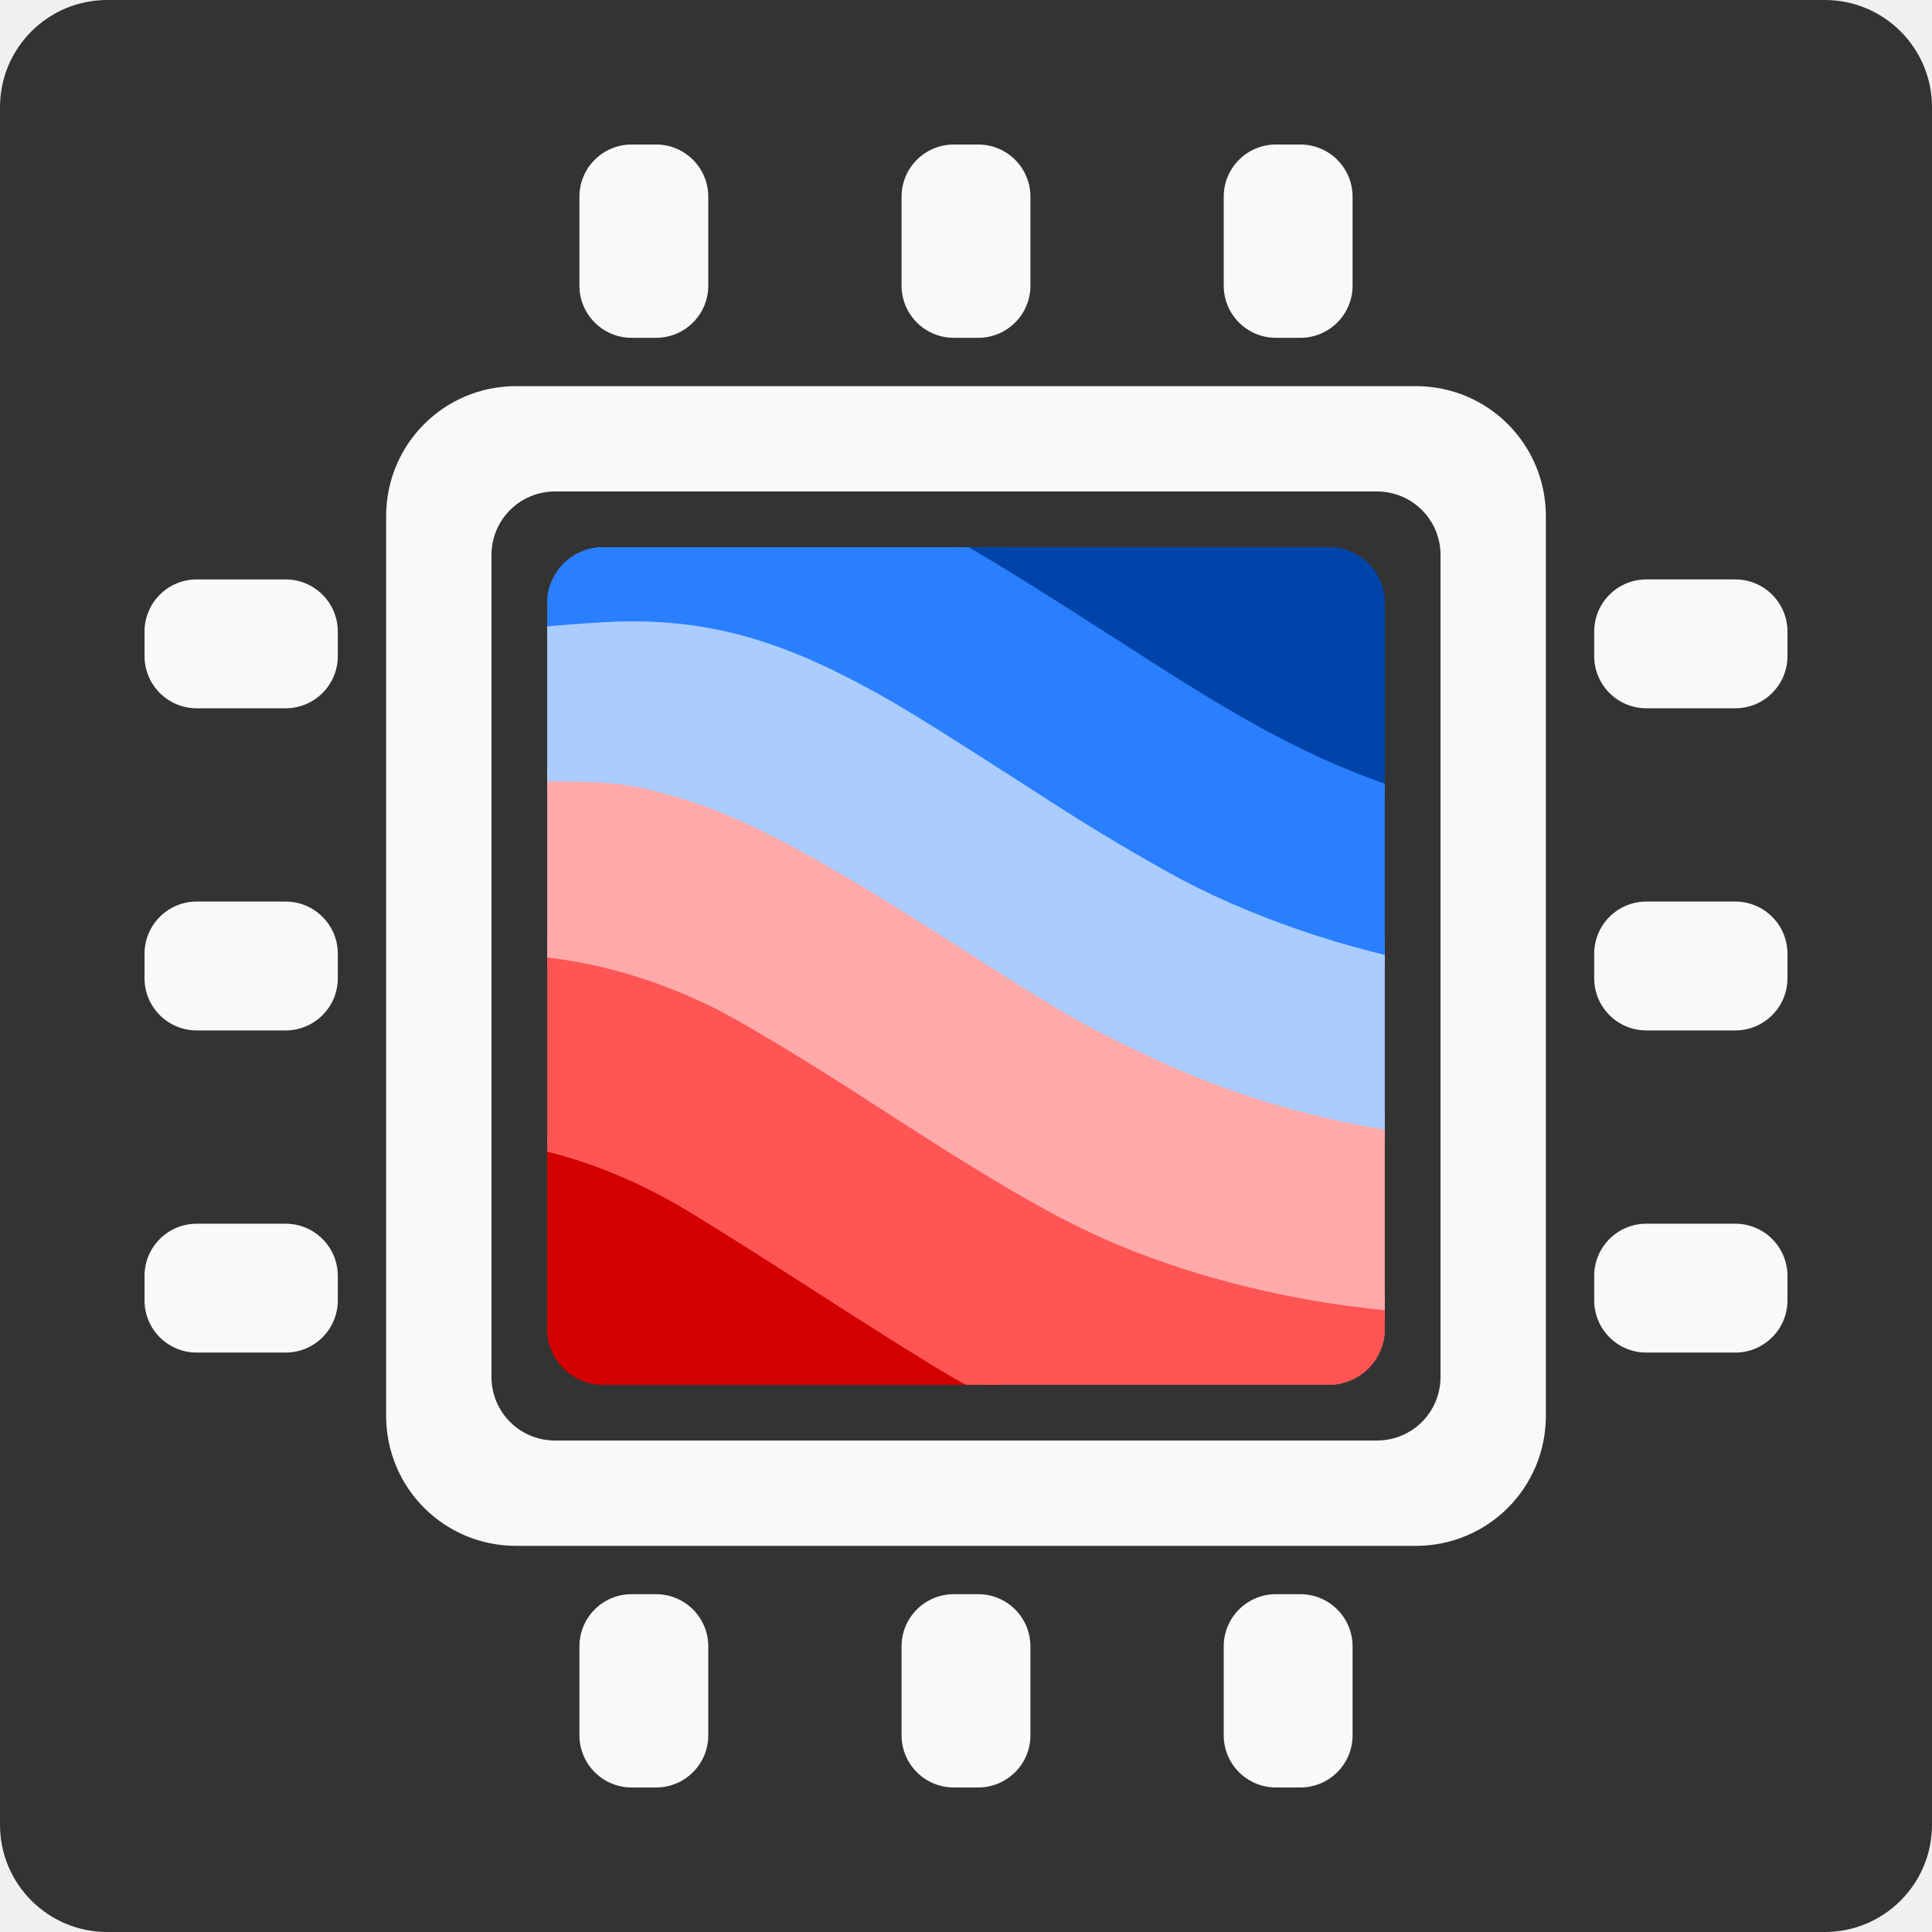
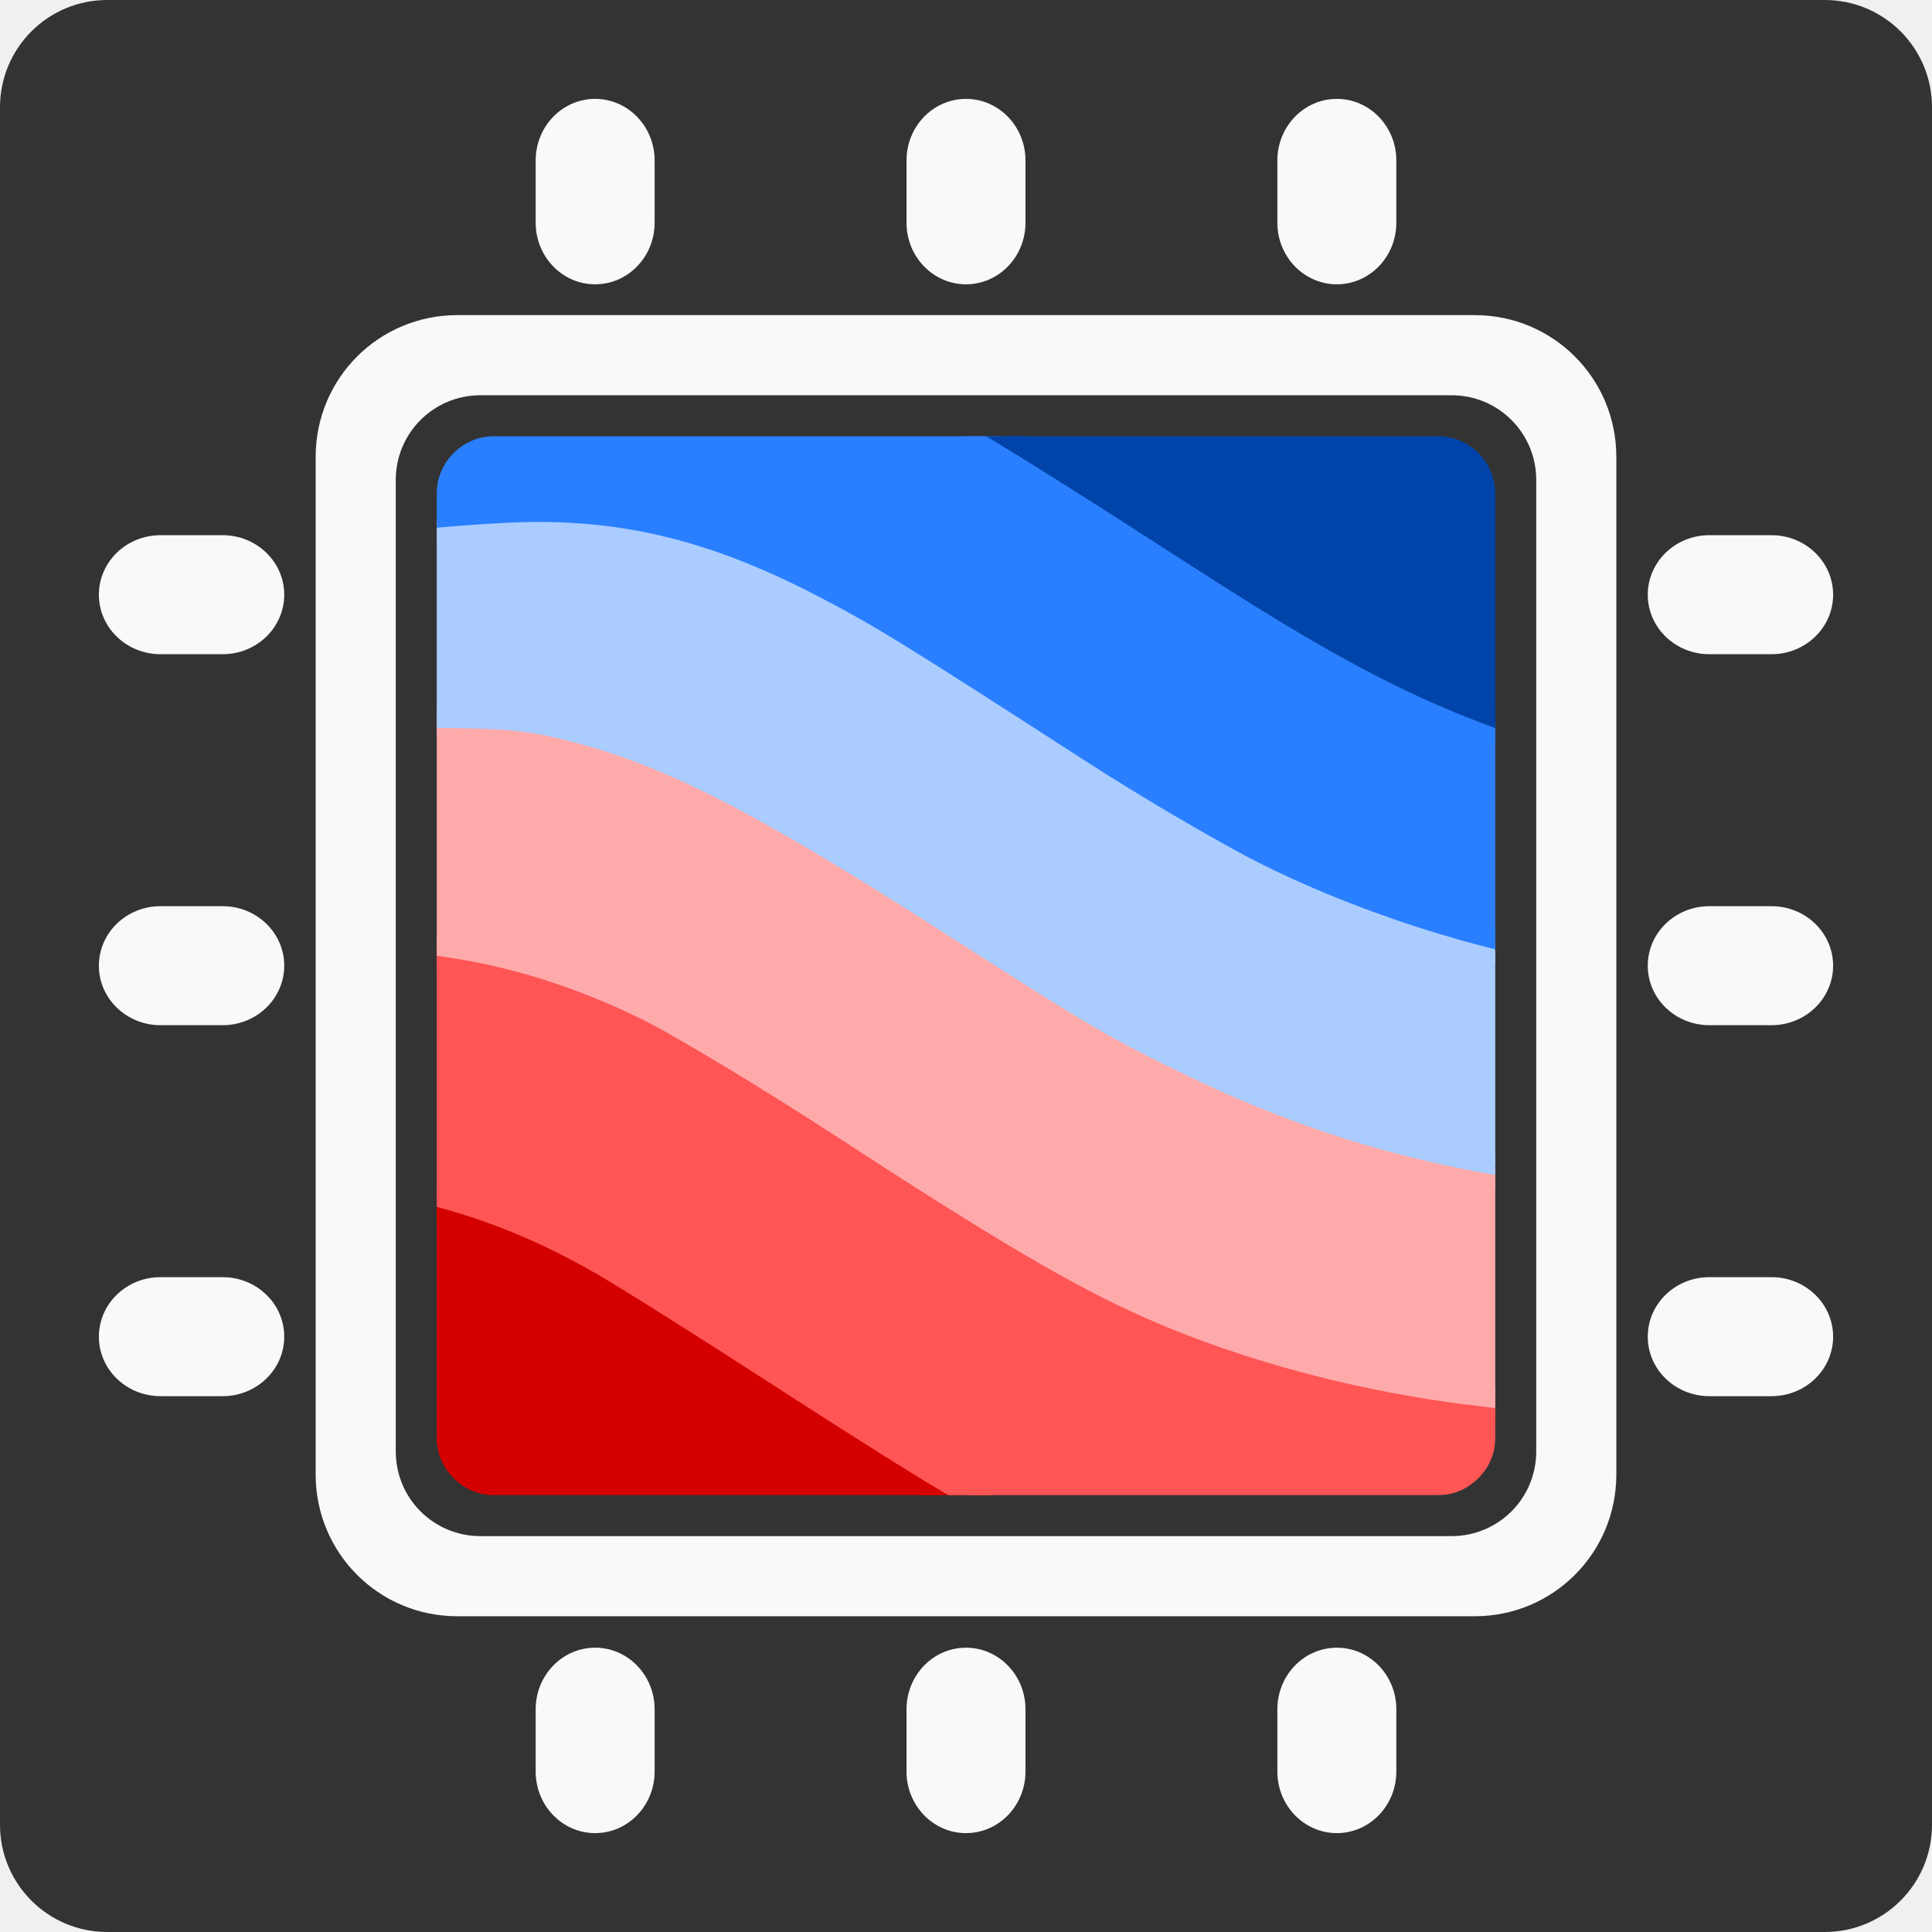
<svg xmlns="http://www.w3.org/2000/svg" width="800" height="800" viewBox="0 0 211.667 211.667" version="1.1" id="svg8">
  <defs id="defs2">
    <clipPath clipPathUnits="userSpaceOnUse" id="clipPath846">
      <path style="fill:none;fill-opacity:1;fill-rule:nonzero;stroke:#ffffff;stroke-width:0.924;stroke-linecap:round;stroke-miterlimit:4;stroke-dasharray:none" d="m -598.054,-154.244 a 70.113,70.113 0 0 1 -70.113,70.113 70.113,70.113 0 0 1 -70.113,-70.113 70.113,70.113 0 0 1 70.113,-70.113 70.113,70.113 0 0 1 70.113,70.113 z" id="path848" />
    </clipPath>
    <clipPath clipPathUnits="userSpaceOnUse" id="clipPath1107">
      <rect style="fill:none;fill-opacity:1;stroke:#ffff00;stroke-width:0.939" id="rect1109" width="113.859" height="113.859" x="611.328" y="-211.117" ry="7.558" transform="scale(-1,1)" />
    </clipPath>
    <clipPath clipPathUnits="userSpaceOnUse" id="clipPath1107-9">
      <rect style="fill:none;fill-opacity:1;stroke:#ffff00;stroke-width:0.939" id="rect1109-7" width="113.859" height="113.859" x="611.328" y="-211.117" ry="7.558" transform="scale(-1,1)" />
    </clipPath>
    <clipPath clipPathUnits="userSpaceOnUse" id="clipPath1225">
      <rect style="fill:none;fill-opacity:1;stroke:#ffff00;stroke-width:0.939" id="rect1227" width="113.859" height="113.859" x="611.328" y="-211.117" ry="7.558" transform="scale(-1,1)" />
    </clipPath>
    <clipPath clipPathUnits="userSpaceOnUse" id="clipPath1107-75-6">
      <rect style="fill:none;fill-opacity:1;stroke:#ffff00;stroke-width:0.939" id="rect1109-3-2" width="113.859" height="113.859" x="611.328" y="-211.117" ry="7.558" transform="scale(-1,1)" />
    </clipPath>
+     <clipPath clipPathUnits="userSpaceOnUse" id="clipPath919-3">
+       <rect style="fill:none;fill-opacity:1;stroke:#ffff00;stroke-width:0.923" id="rect921-6" width="111.793" height="112.089" x="98.29" y="612.213" ry="6.103" transform="matrix(0,-1,-1,0,0,0)" />
+     </clipPath>
  </defs>
  <g id="layer1" transform="translate(774.0003,260.0771)">
    <rect ry="11.745" y="-260.077" x="-774" height="211.667" width="211.667" id="rect824" style="fill:#333333;fill-opacity:1;fill-rule:nonzero;stroke:none;stroke-width:0.511;stroke-linecap:round;stroke-miterlimit:4;stroke-dasharray:none" />
-     <g id="g975" transform="matrix(0.72,0,0,0.72,-363.381,-44.81255)">
-       <path id="rect852-1" style="fill:#f9f9f9;fill-opacity:1;stroke:#f9f9f9;stroke-width:1.443" d="m -491.759,-239.502 c -10.564,0 -19.069,8.505 -19.069,19.069 v 136.889 c 0,10.564 8.505,19.069 19.069,19.069 h 136.89 c 10.564,0 19.069,-8.505 19.069,-19.069 v -136.889 c 0,-10.564 -8.505,-19.069 -19.069,-19.069 z m 5.915,14.586 h 125.06 c 5.761,0 10.398,4.638 10.398,10.398 v 125.06 c 0,5.76 -4.638,10.398 -10.398,10.398 h -125.06 c -5.761,0 -10.398,-4.638 -10.398,-10.398 V -214.518 c 0,-5.76 4.638,-10.398 10.398,-10.398 z" />
-       <g clip-path="url(#clipPath1107-75-6)" id="g839-2-8" transform="matrix(1.119373,0,0,1.119371,324.7158,20.60453)">
-         <path style="fill:#d40000;fill-opacity:1;fill-rule:nonzero;stroke:#d40000;stroke-width:2.203;stroke-linecap:round;stroke-miterlimit:4;stroke-dasharray:none" d="m -678.24,-78.208 c -12.225,-1.78 -24.591,-6.697 -34.574,-13.746 -6.108,-4.314 -14.554,-13.128 -18.989,-19.817 -3.683,-5.556 -7.936,-14.121 -8.834,-17.794 -0.367,-1.5 -0.287,-1.584 1.274,-1.339 0.916,0.144 3.501,0.403 5.745,0.575 4.702,0.362 12.304,2.361 17.775,4.675 5.627,2.38 14.55,7.663 27.1,16.045 13.323,8.898 21.678,13.787 29.328,17.159 6.3,2.777 14.921,5.727 20.21,6.915 l 3.497,0.785 -4.662,1.798 c -11.994,4.625 -26.34,6.422 -37.87,4.743 z" id="path971-7-7" />
-         <path style="fill:#ff5555;fill-opacity:1;fill-rule:nonzero;stroke:#ff5555;stroke-width:2.203;stroke-linecap:round;stroke-miterlimit:4;stroke-dasharray:none" d="m -639.788,-87.148 c -10.655,-2.791 -20.932,-6.993 -30.282,-12.379 -2.577,-1.485 -10.849,-6.68 -18.382,-11.545 -7.533,-4.865 -15.81,-10.061 -18.395,-11.546 -9.072,-5.215 -17.878,-8.065 -28.776,-9.313 l -6.083,-0.697 -1.041,-4.079 c -1.319,-5.169 -2.557,-16.525 -1.874,-17.193 0.281,-0.275 3.265,-0.803 6.631,-1.173 13.016,-1.431 25.783,1.375 38.983,8.567 2.689,1.465 10.032,6.082 16.318,10.261 19.328,12.847 28.508,17.968 39.695,22.145 9.793,3.657 24.663,6.821 32.05,6.821 1.605,0 2.918,0.215 2.918,0.478 0,0.967 -9.749,10.469 -13.987,13.633 -4.482,3.345 -11.18,7.473 -12.045,7.422 -0.267,-0.016 -2.845,-0.647 -5.73,-1.403 z" id="path973-0-9" />
-         <path style="fill:#ffaaaa;fill-opacity:1;fill-rule:nonzero;stroke:#ffaaaa;stroke-width:2.203;stroke-linecap:round;stroke-miterlimit:4;stroke-dasharray:none" d="m -613.801,-108.776 c -12.218,-1.401 -24.75,-4.703 -34.999,-9.222 -7.521,-3.316 -15.572,-8.031 -32.593,-19.089 -7.889,-5.125 -17.228,-10.732 -20.754,-12.46 -12.936,-6.339 -26.455,-8.609 -38.59,-6.48 l -4.205,0.738 0.29,-3.529 c 0.554,-6.736 0.835,-8.634 2.023,-13.694 l 1.194,-5.086 3.908,-0.731 c 6.102,-1.141 14.497,-1.425 20.099,-0.678 12.719,1.696 23.407,6.511 43.526,19.609 7.201,4.688 15.553,9.971 18.56,11.741 16.684,9.818 33.886,15.415 52.694,17.145 l 7.36,0.677 -1.111,2.818 c -1.8,4.566 -5.163,11.005 -7.951,15.222 -1.43,2.163 -2.645,3.899 -2.701,3.857 -0.056,-0.042 -3.093,-0.419 -6.751,-0.839 z" id="path975-9-2" />
-         <path style="fill:#aaccff;fill-opacity:1;fill-rule:nonzero;stroke:#aaccff;stroke-width:2.203;stroke-linecap:round;stroke-miterlimit:4;stroke-dasharray:none" d="m -604.528,-132.087 c -14.449,-1.707 -26.889,-5.279 -39.558,-11.36 -8.313,-3.99 -10.341,-5.173 -25.572,-14.923 -20.633,-13.208 -30.209,-18.078 -40.659,-20.68 -4.167,-1.038 -6.956,-1.309 -13.684,-1.332 -4.648,-0.016 -10.221,0.189 -12.385,0.454 -2.962,0.364 -4.552,0.978 -4.552,0.446 0,-1.144 5.74,-12.295 8.08,-15.939 2.509,-3.907 3.129,-4.166 12.431,-5.178 4.721,-0.514 7.649,-0.511 12.297,0.012 13.964,1.571 22.576,5.449 44.741,20.147 6.892,4.57 15.308,9.925 18.703,11.9 14.906,8.671 32.204,14.24 48.465,15.602 l 4.517,0.378 v 3.39 c 0,2.793 -1.2,10.094 -2.743,16.689 -0.358,1.53 -0.441,1.533 -10.079,0.394 z" id="path977-3-0" />
-         <path style="fill:#2a7fff;fill-opacity:1;fill-rule:nonzero;stroke:#2a7fff;stroke-width:2.203;stroke-linecap:round;stroke-miterlimit:4;stroke-dasharray:none" d="m -598.7,-154.543 c -11.982,-1.356 -26.074,-5.579 -37.591,-11.266 -4.167,-2.058 -12.559,-6.95 -18.65,-10.871 -19.676,-12.67 -22.63,-14.479 -28.882,-17.693 -11.648,-5.987 -21.487,-8.262 -33.187,-7.673 -3.686,0.186 -7.864,0.515 -9.283,0.733 l -2.581,0.395 1.28,-1.798 c 2.325,-3.264 9.821,-10.304 14.739,-13.841 l 4.84,-3.481 7.887,0.04 c 9.041,0.046 14.802,1.203 23.201,4.661 6.741,2.775 11.944,5.812 26.939,15.722 21.527,14.228 31.813,19.447 46.041,23.363 4.007,1.103 7.941,2.197 8.742,2.431 1.218,0.356 1.578,0.998 2.191,3.911 0.404,1.917 0.902,6.304 1.107,9.749 l 0.373,6.264 -1.399,-0.076 c -0.769,-0.042 -3.366,-0.298 -5.77,-0.57 z" id="path979-6-2" />
-         <path style="fill:#0044aa;fill-opacity:1;fill-rule:nonzero;stroke:#0044aa;stroke-width:2.203;stroke-linecap:round;stroke-miterlimit:4;stroke-dasharray:none" d="m -603.945,-177.71 c -13.525,-4.054 -22.246,-8.31 -38.756,-18.918 -26.597,-17.088 -29.547,-18.74 -39.048,-21.877 -5.4,-1.783 -12.879,-2.947 -19.524,-3.039 l -7.301,-0.224 7.761,-1.841 c 6.409,-1.521 13.942,-5.334 20.173,-6.344 6.867,-1.114 18.406,-1.097 25.392,0.035 23.309,3.78 44.459,19.39 55.231,40.766 2.571,5.101 6.53,12.283 6.53,13.434 0,0.919 -2.749,0.319 -10.458,-1.992 z" id="path981-0-3" />
+     <g id="g1285" transform="matrix(0.7307693,0,0,0.7310317,-141.3118,-237.5807)">
+       <g clip-path="url(#clipPath919-3)" id="g839-2-8-3-5" transform="matrix(1.415747,0,0,1.419496,225.1246,332.8199)">
+         <path style="fill:#d40000;fill-opacity:1;fill-rule:nonzero;stroke:#d40000;stroke-width:2.203;stroke-linecap:round;stroke-miterlimit:4;stroke-dasharray:none" d="m -678.24,-78.208 c -12.225,-1.78 -24.591,-6.697 -34.574,-13.746 -6.108,-4.314 -14.554,-13.128 -18.989,-19.817 -3.683,-5.556 -7.936,-14.121 -8.834,-17.794 -0.367,-1.5 -0.287,-1.584 1.274,-1.339 0.916,0.144 3.501,0.403 5.745,0.575 4.702,0.362 12.304,2.361 17.775,4.675 5.627,2.38 14.55,7.663 27.1,16.045 13.323,8.898 21.678,13.787 29.328,17.159 6.3,2.777 14.921,5.727 20.21,6.915 l 3.497,0.785 -4.662,1.798 c -11.994,4.625 -26.34,6.422 -37.87,4.743 z" id="path971-7-7-5-3" />
+         <path style="fill:#ff5555;fill-opacity:1;fill-rule:nonzero;stroke:#ff5555;stroke-width:2.203;stroke-linecap:round;stroke-miterlimit:4;stroke-dasharray:none" d="m -639.788,-87.148 c -10.655,-2.791 -20.932,-6.993 -30.282,-12.379 -2.577,-1.485 -10.849,-6.68 -18.382,-11.545 -7.533,-4.865 -15.81,-10.061 -18.395,-11.546 -9.072,-5.215 -17.878,-8.065 -28.776,-9.313 l -6.083,-0.697 -1.041,-4.079 c -1.319,-5.169 -2.557,-16.525 -1.874,-17.193 0.281,-0.275 3.265,-0.803 6.631,-1.173 13.016,-1.431 25.783,1.375 38.983,8.567 2.689,1.465 10.032,6.082 16.318,10.261 19.328,12.847 28.508,17.968 39.695,22.145 9.793,3.657 24.663,6.821 32.05,6.821 1.605,0 2.918,0.215 2.918,0.478 0,0.967 -9.749,10.469 -13.987,13.633 -4.482,3.345 -11.18,7.473 -12.045,7.422 -0.267,-0.016 -2.845,-0.647 -5.73,-1.403 z" id="path973-0-9-6-5" />
+         <path style="fill:#ffaaaa;fill-opacity:1;fill-rule:nonzero;stroke:#ffaaaa;stroke-width:2.203;stroke-linecap:round;stroke-miterlimit:4;stroke-dasharray:none" d="m -613.801,-108.776 c -12.218,-1.401 -24.75,-4.703 -34.999,-9.222 -7.521,-3.316 -15.572,-8.031 -32.593,-19.089 -7.889,-5.125 -17.228,-10.732 -20.754,-12.46 -12.936,-6.339 -26.455,-8.609 -38.59,-6.48 l -4.205,0.738 0.29,-3.529 c 0.554,-6.736 0.835,-8.634 2.023,-13.694 l 1.194,-5.086 3.908,-0.731 c 6.102,-1.141 14.497,-1.425 20.099,-0.678 12.719,1.696 23.407,6.511 43.526,19.609 7.201,4.688 15.553,9.971 18.56,11.741 16.684,9.818 33.886,15.415 52.694,17.145 l 7.36,0.677 -1.111,2.818 c -1.8,4.566 -5.163,11.005 -7.951,15.222 -1.43,2.163 -2.645,3.899 -2.701,3.857 -0.056,-0.042 -3.093,-0.419 -6.751,-0.839 z" id="path975-9-2-2-6" />
+         <path style="fill:#aaccff;fill-opacity:1;fill-rule:nonzero;stroke:#aaccff;stroke-width:2.203;stroke-linecap:round;stroke-miterlimit:4;stroke-dasharray:none" d="m -604.528,-132.087 c -14.449,-1.707 -26.889,-5.279 -39.558,-11.36 -8.313,-3.99 -10.341,-5.173 -25.572,-14.923 -20.633,-13.208 -30.209,-18.078 -40.659,-20.68 -4.167,-1.038 -6.956,-1.309 -13.684,-1.332 -4.648,-0.016 -10.221,0.189 -12.385,0.454 -2.962,0.364 -4.552,0.978 -4.552,0.446 0,-1.144 5.74,-12.295 8.08,-15.939 2.509,-3.907 3.129,-4.166 12.431,-5.178 4.721,-0.514 7.649,-0.511 12.297,0.012 13.964,1.571 22.576,5.449 44.741,20.147 6.892,4.57 15.308,9.925 18.703,11.9 14.906,8.671 32.204,14.24 48.465,15.602 l 4.517,0.378 v 3.39 c 0,2.793 -1.2,10.094 -2.743,16.689 -0.358,1.53 -0.441,1.533 -10.079,0.394 z" id="path977-3-0-9-2" />
+         <path style="fill:#2a7fff;fill-opacity:1;fill-rule:nonzero;stroke:#2a7fff;stroke-width:2.203;stroke-linecap:round;stroke-miterlimit:4;stroke-dasharray:none" d="m -598.7,-154.543 c -11.982,-1.356 -26.074,-5.579 -37.591,-11.266 -4.167,-2.058 -12.559,-6.95 -18.65,-10.871 -19.676,-12.67 -22.63,-14.479 -28.882,-17.693 -11.648,-5.987 -21.487,-8.262 -33.187,-7.673 -3.686,0.186 -7.864,0.515 -9.283,0.733 l -2.581,0.395 1.28,-1.798 c 2.325,-3.264 9.821,-10.304 14.739,-13.841 l 4.84,-3.481 7.887,0.04 c 9.041,0.046 14.802,1.203 23.201,4.661 6.741,2.775 11.944,5.812 26.939,15.722 21.527,14.228 31.813,19.447 46.041,23.363 4.007,1.103 7.941,2.197 8.742,2.431 1.218,0.356 1.578,0.998 2.191,3.911 0.404,1.917 0.902,6.304 1.107,9.749 l 0.373,6.264 -1.399,-0.076 c -0.769,-0.042 -3.366,-0.298 -5.77,-0.57 z" id="path979-6-2-1-9" />
+         <path style="fill:#0044aa;fill-opacity:1;fill-rule:nonzero;stroke:#0044aa;stroke-width:2.203;stroke-linecap:round;stroke-miterlimit:4;stroke-dasharray:none" d="m -603.945,-177.71 c -13.525,-4.054 -22.246,-8.31 -38.756,-18.918 -26.597,-17.088 -29.547,-18.74 -39.048,-21.877 -5.4,-1.783 -12.879,-2.947 -19.524,-3.039 l -7.301,-0.224 7.761,-1.841 c 6.409,-1.521 13.942,-5.334 20.173,-6.344 6.867,-1.114 18.406,-1.097 25.392,0.035 23.309,3.78 44.459,19.39 55.231,40.766 2.571,5.101 6.53,12.283 6.53,13.434 0,0.919 -2.749,0.319 -10.458,-1.992 z" id="path981-0-3-2-1" />
      </g>
-       <a id="a1323-7" transform="matrix(0.9803923,0,0,0.9803905,217.863,-26.91244)" style="fill:#f9f9f9;stroke:#f9f9f9">
-         <rect style="fill:#f9f9f9;fill-opacity:1;stroke:#f9f9f9;stroke-width:0.2" id="rect852-5-7-5" width="19.8" height="29.8" x="-713.9" y="-254.977" ry="8" />
-       </a>
-       <rect style="fill:#f9f9f9;fill-opacity:1;stroke:#f9f9f9;stroke-width:0.196" id="rect852-5-7-9-92" width="19.412" height="29.215" x="-433.02" y="-276.889" ry="7.843" />
-       <rect style="fill:#f9f9f9;fill-opacity:1;stroke:#f9f9f9;stroke-width:0.196" id="rect852-5-7-3-28" width="19.412" height="29.215" x="-384" y="-276.889" ry="7.843" />
-       <rect style="fill:#f9f9f9;fill-opacity:1;stroke:#f9f9f9;stroke-width:0.196" id="rect852-5-7-06-9" width="19.412" height="29.215" x="-482.039" y="-56.302" ry="7.843" />
-       <rect style="fill:#f9f9f9;fill-opacity:1;stroke:#f9f9f9;stroke-width:0.196" id="rect852-5-7-0-2-7" width="19.412" height="29.215" x="-433.02" y="-56.302" ry="7.843" />
-       <rect style="fill:#f9f9f9;fill-opacity:1;stroke:#f9f9f9;stroke-width:0.196" id="rect852-5-7-3-1-3" width="19.412" height="29.215" x="-384" y="-56.302" ry="7.843" />
-       <rect style="fill:#f9f9f9;fill-opacity:1;stroke:#f9f9f9;stroke-width:0.196" id="rect852-5-7-7-6" width="19.412" height="29.215" x="93.263" y="-327.628" ry="7.843" transform="rotate(-90)" />
-       <rect style="fill:#f9f9f9;fill-opacity:1;stroke:#f9f9f9;stroke-width:0.196" id="rect852-5-7-0-9-1" width="19.412" height="29.215" x="142.282" y="-327.628" ry="7.843" transform="rotate(-90)" />
-       <rect style="fill:#f9f9f9;fill-opacity:1;stroke:#f9f9f9;stroke-width:0.196" id="rect852-5-7-3-0-2" width="19.412" height="29.215" x="191.302" y="-327.628" ry="7.843" transform="rotate(-90)" />
-       <rect style="fill:#f9f9f9;fill-opacity:1;stroke:#f9f9f9;stroke-width:0.196" id="rect852-5-7-37-9" width="19.412" height="29.215" x="-210.713" y="519" ry="7.843" transform="rotate(90)" />
-       <rect style="fill:#f9f9f9;fill-opacity:1;stroke:#f9f9f9;stroke-width:0.196" id="rect852-5-7-9-9-3" width="19.412" height="29.215" x="-161.694" y="519" ry="7.843" transform="rotate(90)" />
-       <rect style="fill:#f9f9f9;fill-opacity:1;stroke:#f9f9f9;stroke-width:0.196" id="rect852-5-7-3-2-1" width="19.412" height="29.215" x="-112.674" y="519" ry="7.843" transform="rotate(90)" />
+       <g id="g1245">
+         <g id="g1213" style="fill:#f9f9f9;fill-opacity:1">
+           <path id="rect852-1-5-7" style="fill:#f9f9f9;fill-opacity:1;stroke:none;stroke-width:1.607" d="m -797.215,16.452 c -11.77,0 -21.245,9.475 -21.245,21.245 V 190.207 c 0,11.77 9.475,21.245 21.245,21.245 h 152.51 c 11.77,0 21.245,-9.475 21.245,-21.245 V 37.697 c 0,-11.77 -9.475,-21.245 -21.245,-21.245 z m 3.461,12.009 h 145.588 c 7.034,0 12.697,5.663 12.697,12.697 v 145.588 c 0,7.034 -5.662,12.697 -12.697,12.697 h -145.588 c -7.034,0 -12.697,-5.663 -12.697,-12.697 V 41.158 c 0,-7.034 5.663,-12.697 12.697,-12.697 z" />
+           <g id="g1210" transform="translate(-75.90102,244.0294)" style="fill:#f9f9f9;fill-opacity:1">
+             <a id="a1323-7-7-7-27" transform="matrix(0.9007984,0,0,0.9325076,-10.89632,-22.21578)" style="fill:#f9f9f9;fill-opacity:1;stroke:none">
+               <rect style="fill:#f9f9f9;fill-opacity:1;stroke:none;stroke-width:0.2" id="rect852-5-7-5-0-5-09" width="19.8" height="29.8" x="-713.9" y="-254.977" ry="9.9" />
+             </a>
+             <a id="a1323-7-7-35-3" transform="matrix(0.9007984,0,0,0.9325076,44.70202,-22.21578)" style="fill:#f9f9f9;fill-opacity:1;stroke:none">
+               <rect style="fill:#f9f9f9;fill-opacity:1;stroke:none;stroke-width:0.2" id="rect852-5-7-5-0-62-6" width="19.8" height="29.8" x="-713.9" y="-254.977" ry="9.9" />
+             </a>
+             <a id="a1323-7-7-7-8" transform="matrix(0.9007983,0,0,0.9325075,-66.49466,-22.21578)" style="fill:#f9f9f9;fill-opacity:1;stroke:none">
+               <rect style="fill:#f9f9f9;fill-opacity:1;stroke:none;stroke-width:0.2" id="rect852-5-7-5-0-5-9-0" width="19.8" height="29.8" x="-713.9" y="-254.977" ry="9.9" />
+             </a>
+           </g>
+           <g id="g1210-0" transform="translate(-75.90102,476.1476)" style="fill:#f9f9f9;fill-opacity:1">
+             <a id="a1323-7-7-7-6" transform="matrix(0.9007984,0,0,0.9325076,-10.89632,-22.21578)" style="fill:#f9f9f9;fill-opacity:1;stroke:none">
+               <rect style="fill:#f9f9f9;fill-opacity:1;stroke:none;stroke-width:0.2" id="rect852-5-7-5-0-5-1" width="19.8" height="29.8" x="-713.9" y="-254.977" ry="9.9" />
+             </a>
+             <a id="a1323-7-7-35-5" transform="matrix(0.9007984,0,0,0.9325076,44.70202,-22.21578)" style="fill:#f9f9f9;fill-opacity:1;stroke:none">
+               <rect style="fill:#f9f9f9;fill-opacity:1;stroke:none;stroke-width:0.2" id="rect852-5-7-5-0-62-5" width="19.8" height="29.8" x="-713.9" y="-254.977" ry="9.9" />
+             </a>
+             <a id="a1323-7-7-7-8-4" transform="matrix(0.9007983,0,0,0.9325075,-66.49466,-22.21578)" style="fill:#f9f9f9;fill-opacity:1;stroke:none">
+               <rect style="fill:#f9f9f9;fill-opacity:1;stroke:none;stroke-width:0.2" id="rect852-5-7-5-0-5-9-7" width="19.8" height="29.8" x="-713.9" y="-254.977" ry="9.9" />
+             </a>
+           </g>
+           <g id="g1210-6" transform="rotate(-90,-444.9354,-86.17095)" style="fill:#f9f9f9;fill-opacity:1">
+             <a id="a1323-7-7-7-5" transform="matrix(0.9007984,0,0,0.9325076,-10.89632,-22.21578)" style="fill:#f9f9f9;fill-opacity:1;stroke:none">
+               <rect style="fill:#f9f9f9;fill-opacity:1;stroke:none;stroke-width:0.2" id="rect852-5-7-5-0-5-6" width="19.8" height="29.8" x="-713.9" y="-254.977" ry="9.9" />
+             </a>
+             <a id="a1323-7-7-35-9-6" transform="matrix(0.9007984,0,0,0.9325076,44.70202,-22.21578)" style="fill:#f9f9f9;fill-opacity:1;stroke:none">
+               <rect style="fill:#f9f9f9;fill-opacity:1;stroke:none;stroke-width:0.2" id="rect852-5-7-5-0-62-3-2" width="19.8" height="29.8" x="-713.9" y="-254.977" ry="9.9" />
+             </a>
+             <a id="a1323-7-7-7-8-7" transform="matrix(0.9007983,0,0,0.9325075,-66.49466,-22.21578)" style="fill:#f9f9f9;fill-opacity:1;stroke:none">
+               <rect style="fill:#f9f9f9;fill-opacity:1;stroke:none;stroke-width:0.2" id="rect852-5-7-5-0-5-9-4" width="19.8" height="29.8" x="-713.9" y="-254.977" ry="9.9" />
+             </a>
+           </g>
+           <g id="g1210-5" transform="rotate(-90,-561.0411,29.93479)" style="fill:#f9f9f9;fill-opacity:1">
+             <a id="a1323-7-7-7-2" transform="matrix(0.9007984,0,0,0.9325076,-10.89632,-22.21578)" style="fill:#f9f9f9;fill-opacity:1;stroke:none">
+               <rect style="fill:#f9f9f9;fill-opacity:1;stroke:none;stroke-width:0.2" id="rect852-5-7-5-0-5-5" width="19.8" height="29.8" x="-713.9" y="-254.977" ry="9.9" />
+             </a>
+             <a id="a1323-7-7-35-4" transform="matrix(0.9007984,0,0,0.9325076,44.70202,-22.21578)" style="fill:#f9f9f9;fill-opacity:1;stroke:none">
+               <rect style="fill:#f9f9f9;fill-opacity:1;stroke:none;stroke-width:0.2" id="rect852-5-7-5-0-62-7" width="19.8" height="29.8" x="-713.9" y="-254.977" ry="9.9" />
+             </a>
+             <a id="a1323-7-7-7-8-44" transform="matrix(0.9007983,0,0,0.9325075,-66.49466,-22.21578)" style="fill:#f9f9f9;fill-opacity:1;stroke:none">
+               <rect style="fill:#f9f9f9;fill-opacity:1;stroke:none;stroke-width:0.2" id="rect852-5-7-5-0-5-9-3" width="19.8" height="29.8" x="-713.9" y="-254.977" ry="9.9" />
+             </a>
+           </g>
+         </g>
+       </g>
    </g>
  </g>
</svg>
